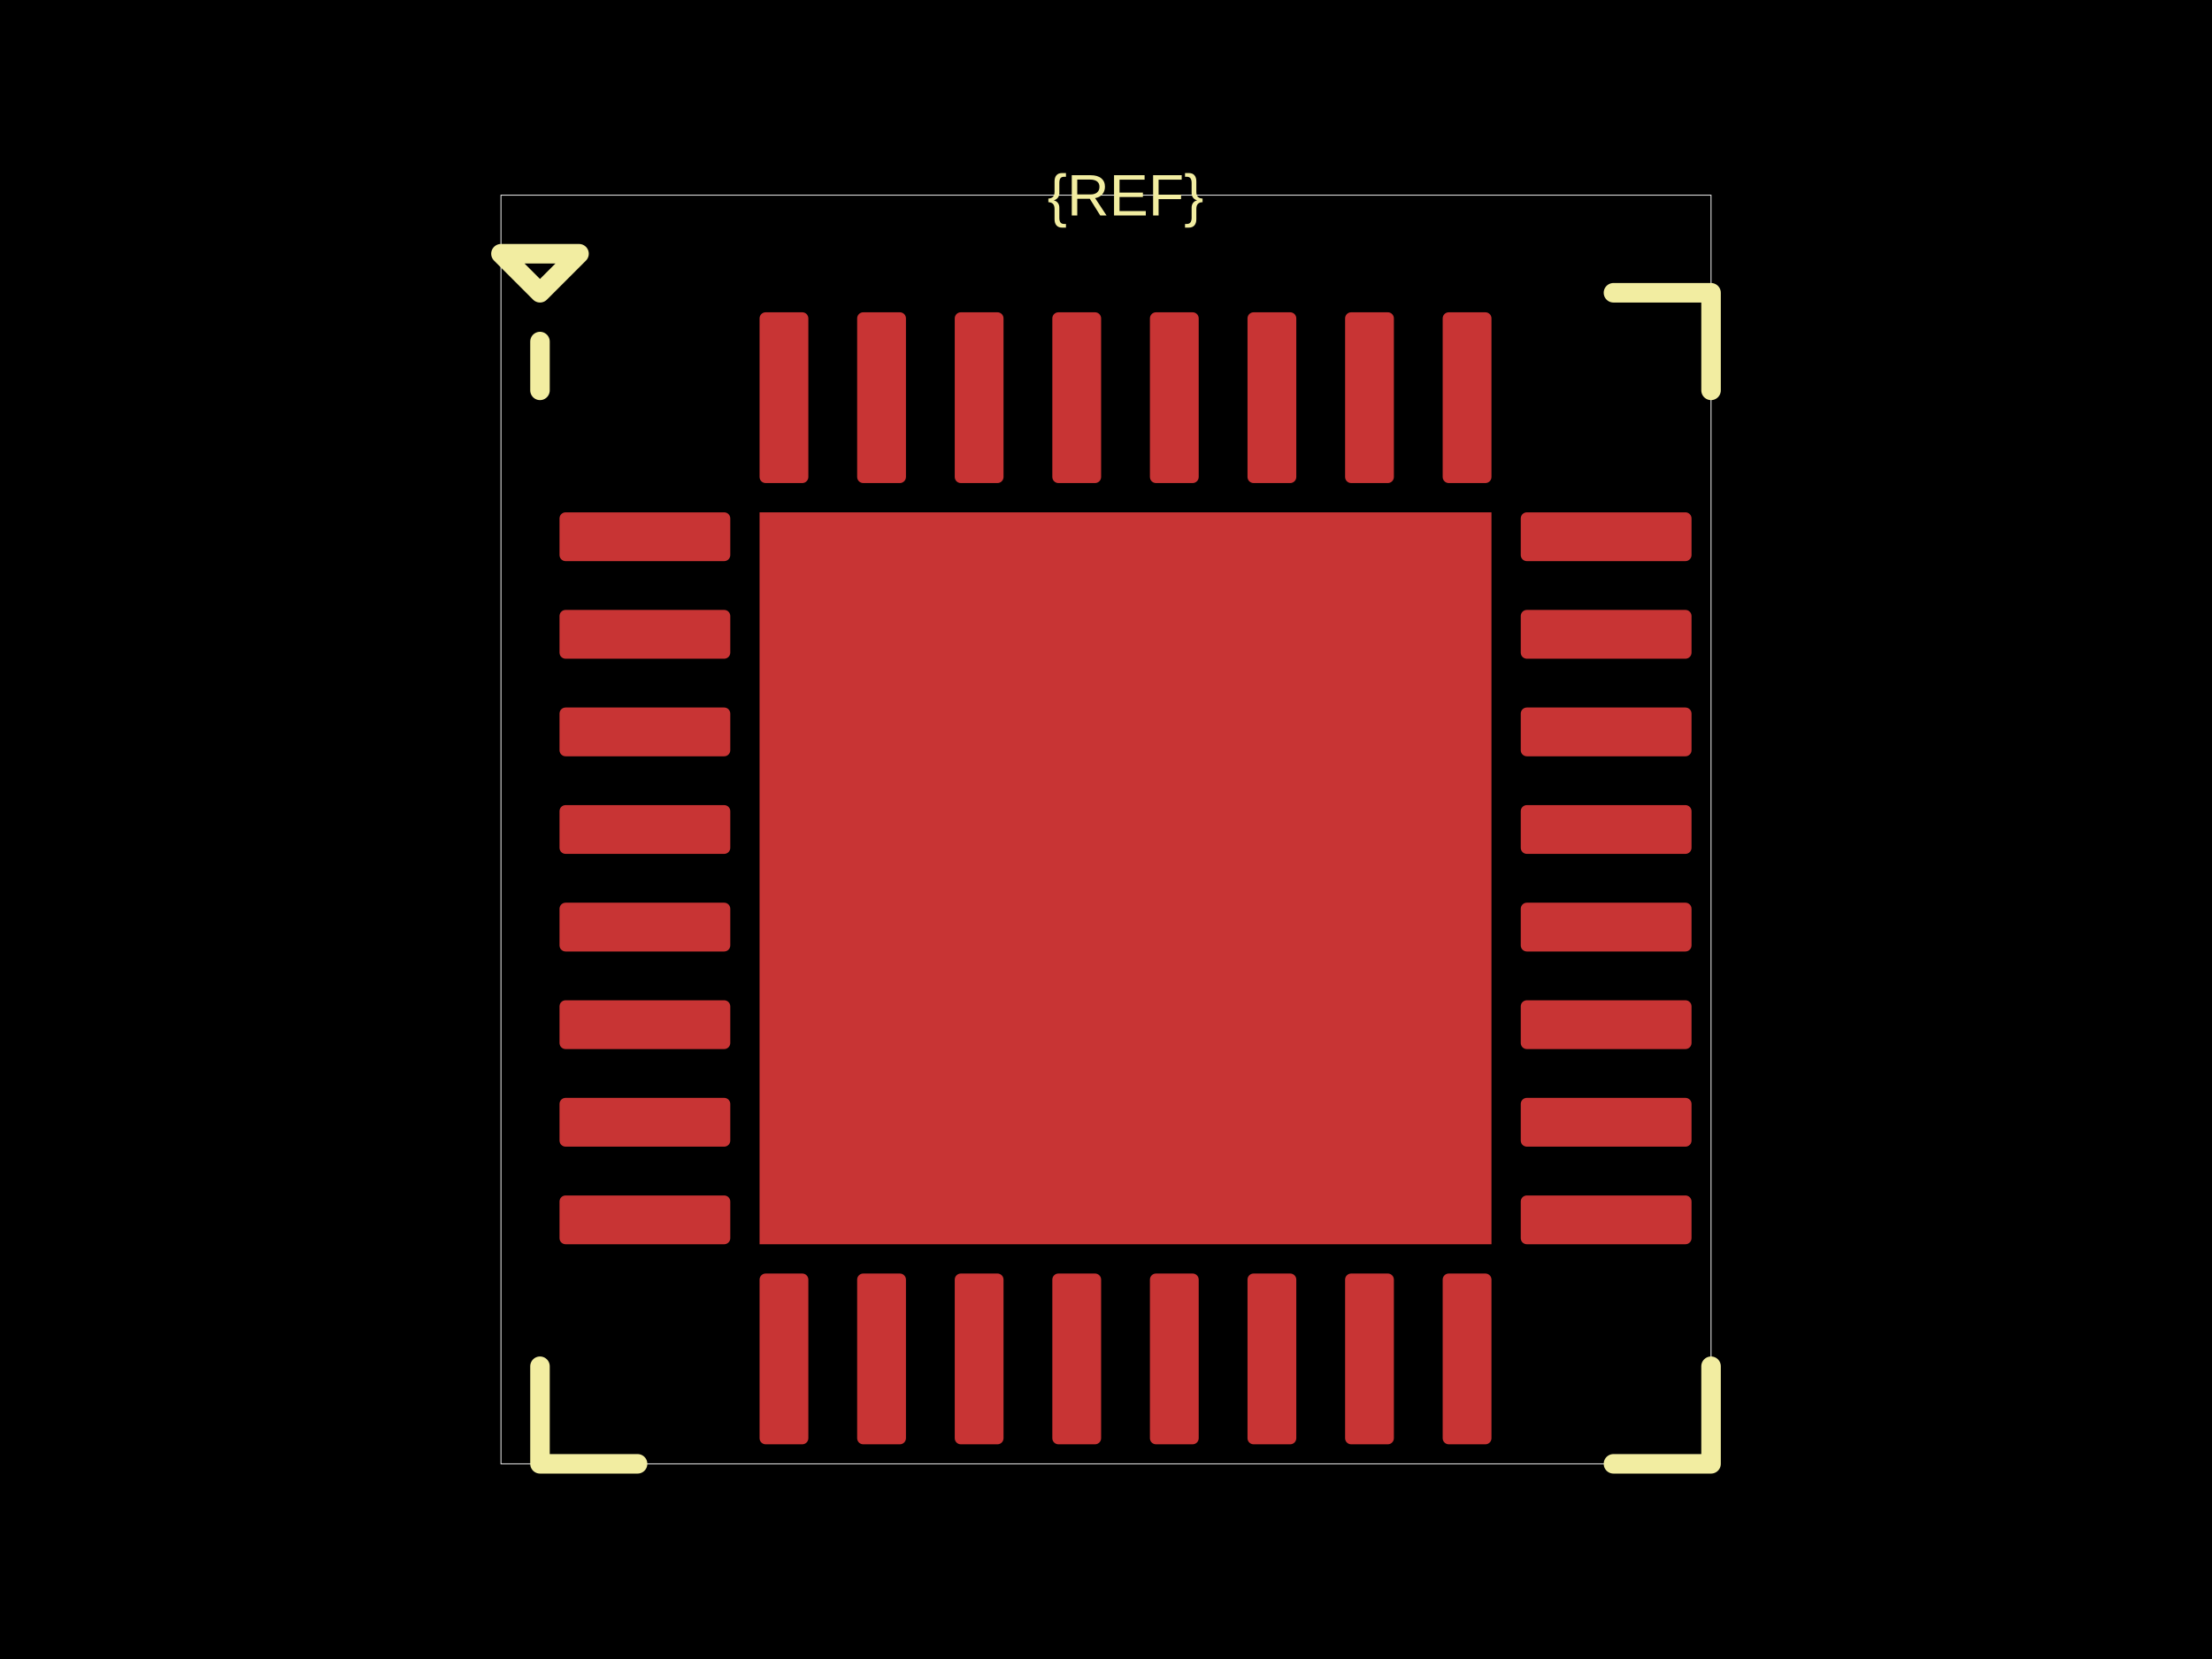
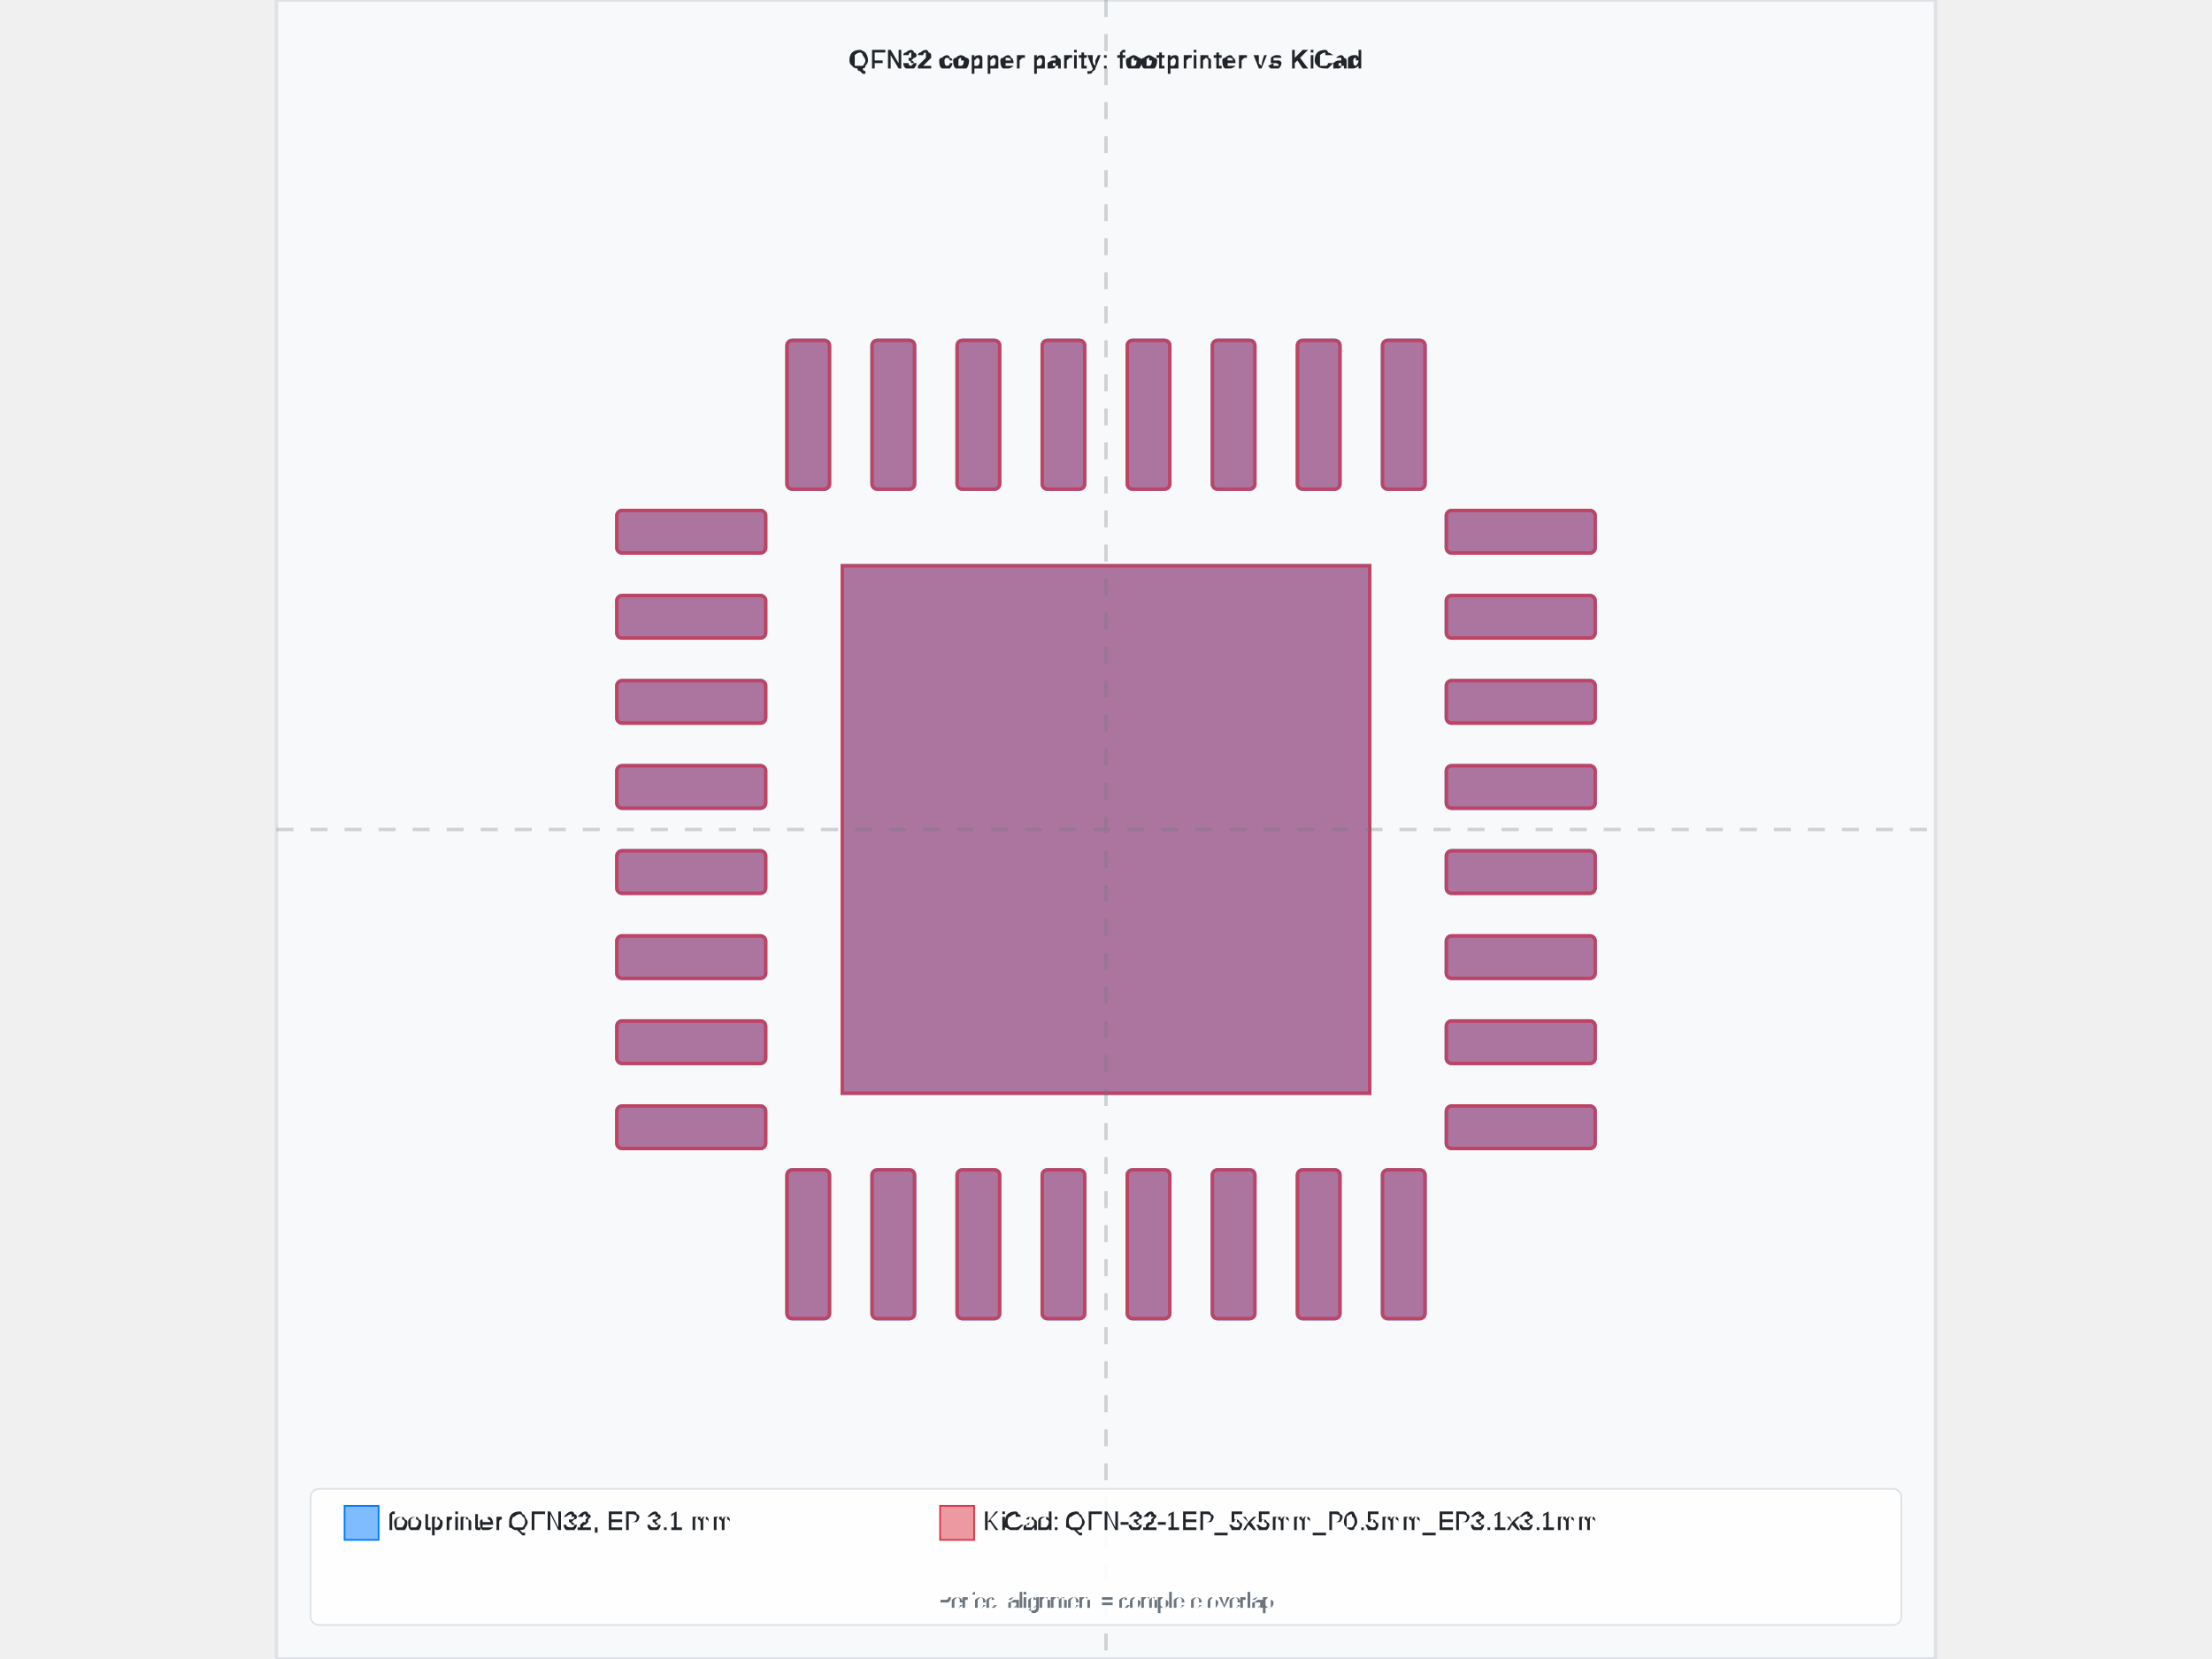
- <svg xmlns="http://www.w3.org/2000/svg" width="800" height="600">
-   <style />
-   <rect class="boundary" x="0" y="0" fill="#000" width="800" height="600" data-type="pcb_background" data-pcb-layer="global" />
-   <rect class="pcb-boundary" fill="none" stroke="#fff" stroke-width="0.3" x="181.176" y="70.588" width="437.647" height="458.824" data-type="pcb_boundary" data-pcb-layer="global" />
-   <rect class="pcb-pad" fill="rgb(200, 52, 52)" x="202.353" y="185.294" width="61.765" height="17.647" data-type="pcb_smtpad" data-pcb-layer="top" rx="2.206" ry="2.206" />
-   <rect class="pcb-pad" fill="rgb(200, 52, 52)" x="202.353" y="220.588" width="61.765" height="17.647" data-type="pcb_smtpad" data-pcb-layer="top" rx="2.206" ry="2.206" />
-   <rect class="pcb-pad" fill="rgb(200, 52, 52)" x="202.353" y="255.882" width="61.765" height="17.647" data-type="pcb_smtpad" data-pcb-layer="top" rx="2.206" ry="2.206" />
-   <rect class="pcb-pad" fill="rgb(200, 52, 52)" x="202.353" y="291.176" width="61.765" height="17.647" data-type="pcb_smtpad" data-pcb-layer="top" rx="2.206" ry="2.206" />
-   <rect class="pcb-pad" fill="rgb(200, 52, 52)" x="202.353" y="326.471" width="61.765" height="17.647" data-type="pcb_smtpad" data-pcb-layer="top" rx="2.206" ry="2.206" />
-   <rect class="pcb-pad" fill="rgb(200, 52, 52)" x="202.353" y="361.765" width="61.765" height="17.647" data-type="pcb_smtpad" data-pcb-layer="top" rx="2.206" ry="2.206" />
-   <rect class="pcb-pad" fill="rgb(200, 52, 52)" x="202.353" y="397.059" width="61.765" height="17.647" data-type="pcb_smtpad" data-pcb-layer="top" rx="2.206" ry="2.206" />
-   <rect class="pcb-pad" fill="rgb(200, 52, 52)" x="202.353" y="432.353" width="61.765" height="17.647" data-type="pcb_smtpad" data-pcb-layer="top" rx="2.206" ry="2.206" />
-   <rect class="pcb-pad" fill="rgb(200, 52, 52)" x="274.706" y="460.588" width="17.647" height="61.765" data-type="pcb_smtpad" data-pcb-layer="top" rx="2.206" ry="2.206" />
-   <rect class="pcb-pad" fill="rgb(200, 52, 52)" x="310" y="460.588" width="17.647" height="61.765" data-type="pcb_smtpad" data-pcb-layer="top" rx="2.206" ry="2.206" />
-   <rect class="pcb-pad" fill="rgb(200, 52, 52)" x="345.294" y="460.588" width="17.647" height="61.765" data-type="pcb_smtpad" data-pcb-layer="top" rx="2.206" ry="2.206" />
-   <rect class="pcb-pad" fill="rgb(200, 52, 52)" x="380.588" y="460.588" width="17.647" height="61.765" data-type="pcb_smtpad" data-pcb-layer="top" rx="2.206" ry="2.206" />
-   <rect class="pcb-pad" fill="rgb(200, 52, 52)" x="415.882" y="460.588" width="17.647" height="61.765" data-type="pcb_smtpad" data-pcb-layer="top" rx="2.206" ry="2.206" />
-   <rect class="pcb-pad" fill="rgb(200, 52, 52)" x="451.176" y="460.588" width="17.647" height="61.765" data-type="pcb_smtpad" data-pcb-layer="top" rx="2.206" ry="2.206" />
-   <rect class="pcb-pad" fill="rgb(200, 52, 52)" x="486.471" y="460.588" width="17.647" height="61.765" data-type="pcb_smtpad" data-pcb-layer="top" rx="2.206" ry="2.206" />
-   <rect class="pcb-pad" fill="rgb(200, 52, 52)" x="521.765" y="460.588" width="17.647" height="61.765" data-type="pcb_smtpad" data-pcb-layer="top" rx="2.206" ry="2.206" />
-   <rect class="pcb-pad" fill="rgb(200, 52, 52)" x="550" y="432.353" width="61.765" height="17.647" data-type="pcb_smtpad" data-pcb-layer="top" rx="2.206" ry="2.206" />
-   <rect class="pcb-pad" fill="rgb(200, 52, 52)" x="550" y="397.059" width="61.765" height="17.647" data-type="pcb_smtpad" data-pcb-layer="top" rx="2.206" ry="2.206" />
-   <rect class="pcb-pad" fill="rgb(200, 52, 52)" x="550" y="361.765" width="61.765" height="17.647" data-type="pcb_smtpad" data-pcb-layer="top" rx="2.206" ry="2.206" />
-   <rect class="pcb-pad" fill="rgb(200, 52, 52)" x="550" y="326.471" width="61.765" height="17.647" data-type="pcb_smtpad" data-pcb-layer="top" rx="2.206" ry="2.206" />
-   <rect class="pcb-pad" fill="rgb(200, 52, 52)" x="550" y="291.176" width="61.765" height="17.647" data-type="pcb_smtpad" data-pcb-layer="top" rx="2.206" ry="2.206" />
-   <rect class="pcb-pad" fill="rgb(200, 52, 52)" x="550" y="255.882" width="61.765" height="17.647" data-type="pcb_smtpad" data-pcb-layer="top" rx="2.206" ry="2.206" />
-   <rect class="pcb-pad" fill="rgb(200, 52, 52)" x="550" y="220.588" width="61.765" height="17.647" data-type="pcb_smtpad" data-pcb-layer="top" rx="2.206" ry="2.206" />
-   <rect class="pcb-pad" fill="rgb(200, 52, 52)" x="550" y="185.294" width="61.765" height="17.647" data-type="pcb_smtpad" data-pcb-layer="top" rx="2.206" ry="2.206" />
-   <rect class="pcb-pad" fill="rgb(200, 52, 52)" x="521.765" y="112.941" width="17.647" height="61.765" data-type="pcb_smtpad" data-pcb-layer="top" rx="2.206" ry="2.206" />
-   <rect class="pcb-pad" fill="rgb(200, 52, 52)" x="486.471" y="112.941" width="17.647" height="61.765" data-type="pcb_smtpad" data-pcb-layer="top" rx="2.206" ry="2.206" />
-   <rect class="pcb-pad" fill="rgb(200, 52, 52)" x="451.176" y="112.941" width="17.647" height="61.765" data-type="pcb_smtpad" data-pcb-layer="top" rx="2.206" ry="2.206" />
-   <rect class="pcb-pad" fill="rgb(200, 52, 52)" x="415.882" y="112.941" width="17.647" height="61.765" data-type="pcb_smtpad" data-pcb-layer="top" rx="2.206" ry="2.206" />
-   <rect class="pcb-pad" fill="rgb(200, 52, 52)" x="380.588" y="112.941" width="17.647" height="61.765" data-type="pcb_smtpad" data-pcb-layer="top" rx="2.206" ry="2.206" />
-   <rect class="pcb-pad" fill="rgb(200, 52, 52)" x="345.294" y="112.941" width="17.647" height="61.765" data-type="pcb_smtpad" data-pcb-layer="top" rx="2.206" ry="2.206" />
-   <rect class="pcb-pad" fill="rgb(200, 52, 52)" x="310" y="112.941" width="17.647" height="61.765" data-type="pcb_smtpad" data-pcb-layer="top" rx="2.206" ry="2.206" />
-   <rect class="pcb-pad" fill="rgb(200, 52, 52)" x="274.706" y="112.941" width="17.647" height="61.765" data-type="pcb_smtpad" data-pcb-layer="top" rx="2.206" ry="2.206" />
-   <rect class="pcb-pad" fill="rgb(200, 52, 52)" x="274.706" y="185.294" width="264.706" height="264.706" data-type="pcb_smtpad" data-pcb-layer="top" />
-   <path class="pcb-silkscreen pcb-silkscreen-top" d="M 230.588 105.882 L 212.941 105.882" fill="none" stroke="#f2eda1" stroke-width="0" stroke-linecap="round" stroke-linejoin="round" data-pcb-component-id="" data-pcb-silkscreen-path-id="pcb_silkscreen_path_top-left_1" data-type="pcb_silkscreen_path" data-pcb-layer="top" />
-   <path class="pcb-silkscreen pcb-silkscreen-top" d="M 195.294 123.529 L 195.294 141.176" fill="none" stroke="#f2eda1" stroke-width="7.059" stroke-linecap="round" stroke-linejoin="round" data-pcb-component-id="" data-pcb-silkscreen-path-id="pcb_silkscreen_path_top-left_2" data-type="pcb_silkscreen_path" data-pcb-layer="top" />
-   <path class="pcb-silkscreen pcb-silkscreen-top" d="M 181.176 91.765 L 195.294 105.882 L 209.412 91.765 L 181.176 91.765 Z" fill="none" stroke="#f2eda1" stroke-width="7.059" stroke-linecap="round" stroke-linejoin="round" data-pcb-component-id="" data-pcb-silkscreen-path-id="pcb_silkscreen_path_top-left_3" data-type="pcb_silkscreen_path" data-pcb-layer="top" />
-   <path class="pcb-silkscreen pcb-silkscreen-top" d="M 230.588 529.412 L 195.294 529.412 L 195.294 494.118" fill="none" stroke="#f2eda1" stroke-width="7.059" stroke-linecap="round" stroke-linejoin="round" data-pcb-component-id="" data-pcb-silkscreen-path-id="pcb_silkscreen_path_bottom-left" data-type="pcb_silkscreen_path" data-pcb-layer="top" />
-   <path class="pcb-silkscreen pcb-silkscreen-top" d="M 583.529 529.412 L 618.824 529.412 L 618.824 494.118" fill="none" stroke="#f2eda1" stroke-width="7.059" stroke-linecap="round" stroke-linejoin="round" data-pcb-component-id="" data-pcb-silkscreen-path-id="pcb_silkscreen_path_bottom-right" data-type="pcb_silkscreen_path" data-pcb-layer="top" />
-   <path class="pcb-silkscreen pcb-silkscreen-top" d="M 583.529 105.882 L 618.824 105.882 L 618.824 141.176" fill="none" stroke="#f2eda1" stroke-width="7.059" stroke-linecap="round" stroke-linejoin="round" data-pcb-component-id="" data-pcb-silkscreen-path-id="pcb_silkscreen_path_top-right" data-type="pcb_silkscreen_path" data-pcb-layer="top" />
-   <text x="0" y="0" dx="0" dy="0" fill="#f2eda1" font-family="Arial, sans-serif" font-size="21.176" text-anchor="middle" dominant-baseline="central" transform="matrix(1,0,0,1,407.0588,70.58824)" class="pcb-silkscreen-text pcb-silkscreen-top" data-pcb-silkscreen-text-id="silkscreen_text_1" stroke="none" data-type="pcb_silkscreen_text" data-pcb-layer="top">{REF}</text>
+ <svg xmlns="http://www.w3.org/2000/svg" width="800" height="600" viewBox="-4.875 -4.875 9.75 9.75">
+   <rect x="-4.875" y="-4.875" width="9.75" height="9.75" fill="#f8f9fa" stroke="#dee2e6" stroke-width="0.02" />
+   <text x="0" y="-4.475" text-anchor="middle" font-family="Arial, sans-serif" font-size="0.15" font-weight="bold" fill="#212529">QFN32 copper parity: footprinter vs KiCad</text>
+   <g id="footprint-a" opacity="0.85">
+     <path d="M-2.844,1.625 L-2.031,1.625 A0.031,0.031 0 0,1 -2,1.656 L-2,1.844 A0.031,0.031 0 0,1 -2.031,1.875 L-2.844,1.875 A0.031,0.031 0 0,1 -2.875,1.844 L-2.875,1.656 A0.031,0.031 0 0,1 -2.844,1.625 z" fill="#007bff" stroke="#007bff" stroke-width="0.02" fill-opacity="0.6" fill-rule="evenodd" />
+     <path d="M-2.844,1.125 L-2.031,1.125 A0.031,0.031 0 0,1 -2,1.156 L-2,1.344 A0.031,0.031 0 0,1 -2.031,1.375 L-2.844,1.375 A0.031,0.031 0 0,1 -2.875,1.344 L-2.875,1.156 A0.031,0.031 0 0,1 -2.844,1.125 z" fill="#007bff" stroke="#007bff" stroke-width="0.02" fill-opacity="0.6" fill-rule="evenodd" />
+     <path d="M-2.844,0.625 L-2.031,0.625 A0.031,0.031 0 0,1 -2,0.656 L-2,0.844 A0.031,0.031 0 0,1 -2.031,0.875 L-2.844,0.875 A0.031,0.031 0 0,1 -2.875,0.844 L-2.875,0.656 A0.031,0.031 0 0,1 -2.844,0.625 z" fill="#007bff" stroke="#007bff" stroke-width="0.02" fill-opacity="0.6" fill-rule="evenodd" />
+     <path d="M-2.844,0.125 L-2.031,0.125 A0.031,0.031 0 0,1 -2,0.156 L-2,0.344 A0.031,0.031 0 0,1 -2.031,0.375 L-2.844,0.375 A0.031,0.031 0 0,1 -2.875,0.344 L-2.875,0.156 A0.031,0.031 0 0,1 -2.844,0.125 z" fill="#007bff" stroke="#007bff" stroke-width="0.02" fill-opacity="0.6" fill-rule="evenodd" />
+     <path d="M-2.844,-0.375 L-2.031,-0.375 A0.031,0.031 0 0,1 -2,-0.344 L-2,-0.156 A0.031,0.031 0 0,1 -2.031,-0.125 L-2.844,-0.125 A0.031,0.031 0 0,1 -2.875,-0.156 L-2.875,-0.344 A0.031,0.031 0 0,1 -2.844,-0.375 z" fill="#007bff" stroke="#007bff" stroke-width="0.02" fill-opacity="0.6" fill-rule="evenodd" />
+     <path d="M-2.844,-0.875 L-2.031,-0.875 A0.031,0.031 0 0,1 -2,-0.844 L-2,-0.656 A0.031,0.031 0 0,1 -2.031,-0.625 L-2.844,-0.625 A0.031,0.031 0 0,1 -2.875,-0.656 L-2.875,-0.844 A0.031,0.031 0 0,1 -2.844,-0.875 z" fill="#007bff" stroke="#007bff" stroke-width="0.02" fill-opacity="0.6" fill-rule="evenodd" />
+     <path d="M-2.844,-1.375 L-2.031,-1.375 A0.031,0.031 0 0,1 -2,-1.344 L-2,-1.156 A0.031,0.031 0 0,1 -2.031,-1.125 L-2.844,-1.125 A0.031,0.031 0 0,1 -2.875,-1.156 L-2.875,-1.344 A0.031,0.031 0 0,1 -2.844,-1.375 z" fill="#007bff" stroke="#007bff" stroke-width="0.02" fill-opacity="0.6" fill-rule="evenodd" />
+     <path d="M-2.844,-1.875 L-2.031,-1.875 A0.031,0.031 0 0,1 -2,-1.844 L-2,-1.656 A0.031,0.031 0 0,1 -2.031,-1.625 L-2.844,-1.625 A0.031,0.031 0 0,1 -2.875,-1.656 L-2.875,-1.844 A0.031,0.031 0 0,1 -2.844,-1.875 z" fill="#007bff" stroke="#007bff" stroke-width="0.02" fill-opacity="0.6" fill-rule="evenodd" />
+     <path d="M-1.844,-2.875 L-1.656,-2.875 A0.031,0.031 0 0,1 -1.625,-2.844 L-1.625,-2.031 A0.031,0.031 0 0,1 -1.656,-2 L-1.844,-2 A0.031,0.031 0 0,1 -1.875,-2.031 L-1.875,-2.844 A0.031,0.031 0 0,1 -1.844,-2.875 z" fill="#007bff" stroke="#007bff" stroke-width="0.02" fill-opacity="0.6" fill-rule="evenodd" />
+     <path d="M-1.344,-2.875 L-1.156,-2.875 A0.031,0.031 0 0,1 -1.125,-2.844 L-1.125,-2.031 A0.031,0.031 0 0,1 -1.156,-2 L-1.344,-2 A0.031,0.031 0 0,1 -1.375,-2.031 L-1.375,-2.844 A0.031,0.031 0 0,1 -1.344,-2.875 z" fill="#007bff" stroke="#007bff" stroke-width="0.02" fill-opacity="0.6" fill-rule="evenodd" />
+     <path d="M-0.844,-2.875 L-0.656,-2.875 A0.031,0.031 0 0,1 -0.625,-2.844 L-0.625,-2.031 A0.031,0.031 0 0,1 -0.656,-2 L-0.844,-2 A0.031,0.031 0 0,1 -0.875,-2.031 L-0.875,-2.844 A0.031,0.031 0 0,1 -0.844,-2.875 z" fill="#007bff" stroke="#007bff" stroke-width="0.02" fill-opacity="0.6" fill-rule="evenodd" />
+     <path d="M-0.344,-2.875 L-0.156,-2.875 A0.031,0.031 0 0,1 -0.125,-2.844 L-0.125,-2.031 A0.031,0.031 0 0,1 -0.156,-2 L-0.344,-2 A0.031,0.031 0 0,1 -0.375,-2.031 L-0.375,-2.844 A0.031,0.031 0 0,1 -0.344,-2.875 z" fill="#007bff" stroke="#007bff" stroke-width="0.02" fill-opacity="0.6" fill-rule="evenodd" />
+     <path d="M0.156,-2.875 L0.344,-2.875 A0.031,0.031 0 0,1 0.375,-2.844 L0.375,-2.031 A0.031,0.031 0 0,1 0.344,-2 L0.156,-2 A0.031,0.031 0 0,1 0.125,-2.031 L0.125,-2.844 A0.031,0.031 0 0,1 0.156,-2.875 z" fill="#007bff" stroke="#007bff" stroke-width="0.02" fill-opacity="0.6" fill-rule="evenodd" />
+     <path d="M0.656,-2.875 L0.844,-2.875 A0.031,0.031 0 0,1 0.875,-2.844 L0.875,-2.031 A0.031,0.031 0 0,1 0.844,-2 L0.656,-2 A0.031,0.031 0 0,1 0.625,-2.031 L0.625,-2.844 A0.031,0.031 0 0,1 0.656,-2.875 z" fill="#007bff" stroke="#007bff" stroke-width="0.02" fill-opacity="0.6" fill-rule="evenodd" />
+     <path d="M1.156,-2.875 L1.344,-2.875 A0.031,0.031 0 0,1 1.375,-2.844 L1.375,-2.031 A0.031,0.031 0 0,1 1.344,-2 L1.156,-2 A0.031,0.031 0 0,1 1.125,-2.031 L1.125,-2.844 A0.031,0.031 0 0,1 1.156,-2.875 z" fill="#007bff" stroke="#007bff" stroke-width="0.02" fill-opacity="0.6" fill-rule="evenodd" />
+     <path d="M1.656,-2.875 L1.844,-2.875 A0.031,0.031 0 0,1 1.875,-2.844 L1.875,-2.031 A0.031,0.031 0 0,1 1.844,-2 L1.656,-2 A0.031,0.031 0 0,1 1.625,-2.031 L1.625,-2.844 A0.031,0.031 0 0,1 1.656,-2.875 z" fill="#007bff" stroke="#007bff" stroke-width="0.02" fill-opacity="0.6" fill-rule="evenodd" />
+     <path d="M2.031,-1.875 L2.844,-1.875 A0.031,0.031 0 0,1 2.875,-1.844 L2.875,-1.656 A0.031,0.031 0 0,1 2.844,-1.625 L2.031,-1.625 A0.031,0.031 0 0,1 2,-1.656 L2,-1.844 A0.031,0.031 0 0,1 2.031,-1.875 z" fill="#007bff" stroke="#007bff" stroke-width="0.02" fill-opacity="0.6" fill-rule="evenodd" />
+     <path d="M2.031,-1.375 L2.844,-1.375 A0.031,0.031 0 0,1 2.875,-1.344 L2.875,-1.156 A0.031,0.031 0 0,1 2.844,-1.125 L2.031,-1.125 A0.031,0.031 0 0,1 2,-1.156 L2,-1.344 A0.031,0.031 0 0,1 2.031,-1.375 z" fill="#007bff" stroke="#007bff" stroke-width="0.02" fill-opacity="0.6" fill-rule="evenodd" />
+     <path d="M2.031,-0.875 L2.844,-0.875 A0.031,0.031 0 0,1 2.875,-0.844 L2.875,-0.656 A0.031,0.031 0 0,1 2.844,-0.625 L2.031,-0.625 A0.031,0.031 0 0,1 2,-0.656 L2,-0.844 A0.031,0.031 0 0,1 2.031,-0.875 z" fill="#007bff" stroke="#007bff" stroke-width="0.02" fill-opacity="0.6" fill-rule="evenodd" />
+     <path d="M2.031,-0.375 L2.844,-0.375 A0.031,0.031 0 0,1 2.875,-0.344 L2.875,-0.156 A0.031,0.031 0 0,1 2.844,-0.125 L2.031,-0.125 A0.031,0.031 0 0,1 2,-0.156 L2,-0.344 A0.031,0.031 0 0,1 2.031,-0.375 z" fill="#007bff" stroke="#007bff" stroke-width="0.02" fill-opacity="0.6" fill-rule="evenodd" />
+     <path d="M2.031,0.125 L2.844,0.125 A0.031,0.031 0 0,1 2.875,0.156 L2.875,0.344 A0.031,0.031 0 0,1 2.844,0.375 L2.031,0.375 A0.031,0.031 0 0,1 2,0.344 L2,0.156 A0.031,0.031 0 0,1 2.031,0.125 z" fill="#007bff" stroke="#007bff" stroke-width="0.02" fill-opacity="0.6" fill-rule="evenodd" />
+     <path d="M2.031,0.625 L2.844,0.625 A0.031,0.031 0 0,1 2.875,0.656 L2.875,0.844 A0.031,0.031 0 0,1 2.844,0.875 L2.031,0.875 A0.031,0.031 0 0,1 2,0.844 L2,0.656 A0.031,0.031 0 0,1 2.031,0.625 z" fill="#007bff" stroke="#007bff" stroke-width="0.02" fill-opacity="0.6" fill-rule="evenodd" />
+     <path d="M2.031,1.125 L2.844,1.125 A0.031,0.031 0 0,1 2.875,1.156 L2.875,1.344 A0.031,0.031 0 0,1 2.844,1.375 L2.031,1.375 A0.031,0.031 0 0,1 2,1.344 L2,1.156 A0.031,0.031 0 0,1 2.031,1.125 z" fill="#007bff" stroke="#007bff" stroke-width="0.02" fill-opacity="0.6" fill-rule="evenodd" />
+     <path d="M2.031,1.625 L2.844,1.625 A0.031,0.031 0 0,1 2.875,1.656 L2.875,1.844 A0.031,0.031 0 0,1 2.844,1.875 L2.031,1.875 A0.031,0.031 0 0,1 2,1.844 L2,1.656 A0.031,0.031 0 0,1 2.031,1.625 z" fill="#007bff" stroke="#007bff" stroke-width="0.02" fill-opacity="0.6" fill-rule="evenodd" />
+     <path d="M1.656,2 L1.844,2 A0.031,0.031 0 0,1 1.875,2.031 L1.875,2.844 A0.031,0.031 0 0,1 1.844,2.875 L1.656,2.875 A0.031,0.031 0 0,1 1.625,2.844 L1.625,2.031 A0.031,0.031 0 0,1 1.656,2 z" fill="#007bff" stroke="#007bff" stroke-width="0.02" fill-opacity="0.6" fill-rule="evenodd" />
+     <path d="M1.156,2 L1.344,2 A0.031,0.031 0 0,1 1.375,2.031 L1.375,2.844 A0.031,0.031 0 0,1 1.344,2.875 L1.156,2.875 A0.031,0.031 0 0,1 1.125,2.844 L1.125,2.031 A0.031,0.031 0 0,1 1.156,2 z" fill="#007bff" stroke="#007bff" stroke-width="0.02" fill-opacity="0.6" fill-rule="evenodd" />
+     <path d="M0.656,2 L0.844,2 A0.031,0.031 0 0,1 0.875,2.031 L0.875,2.844 A0.031,0.031 0 0,1 0.844,2.875 L0.656,2.875 A0.031,0.031 0 0,1 0.625,2.844 L0.625,2.031 A0.031,0.031 0 0,1 0.656,2 z" fill="#007bff" stroke="#007bff" stroke-width="0.02" fill-opacity="0.6" fill-rule="evenodd" />
+     <path d="M0.156,2 L0.344,2 A0.031,0.031 0 0,1 0.375,2.031 L0.375,2.844 A0.031,0.031 0 0,1 0.344,2.875 L0.156,2.875 A0.031,0.031 0 0,1 0.125,2.844 L0.125,2.031 A0.031,0.031 0 0,1 0.156,2 z" fill="#007bff" stroke="#007bff" stroke-width="0.02" fill-opacity="0.6" fill-rule="evenodd" />
+     <path d="M-0.344,2 L-0.156,2 A0.031,0.031 0 0,1 -0.125,2.031 L-0.125,2.844 A0.031,0.031 0 0,1 -0.156,2.875 L-0.344,2.875 A0.031,0.031 0 0,1 -0.375,2.844 L-0.375,2.031 A0.031,0.031 0 0,1 -0.344,2 z" fill="#007bff" stroke="#007bff" stroke-width="0.02" fill-opacity="0.6" fill-rule="evenodd" />
+     <path d="M-0.844,2 L-0.656,2 A0.031,0.031 0 0,1 -0.625,2.031 L-0.625,2.844 A0.031,0.031 0 0,1 -0.656,2.875 L-0.844,2.875 A0.031,0.031 0 0,1 -0.875,2.844 L-0.875,2.031 A0.031,0.031 0 0,1 -0.844,2 z" fill="#007bff" stroke="#007bff" stroke-width="0.02" fill-opacity="0.6" fill-rule="evenodd" />
+     <path d="M-1.344,2 L-1.156,2 A0.031,0.031 0 0,1 -1.125,2.031 L-1.125,2.844 A0.031,0.031 0 0,1 -1.156,2.875 L-1.344,2.875 A0.031,0.031 0 0,1 -1.375,2.844 L-1.375,2.031 A0.031,0.031 0 0,1 -1.344,2 z" fill="#007bff" stroke="#007bff" stroke-width="0.02" fill-opacity="0.6" fill-rule="evenodd" />
+     <path d="M-1.844,2 L-1.656,2 A0.031,0.031 0 0,1 -1.625,2.031 L-1.625,2.844 A0.031,0.031 0 0,1 -1.656,2.875 L-1.844,2.875 A0.031,0.031 0 0,1 -1.875,2.844 L-1.875,2.031 A0.031,0.031 0 0,1 -1.844,2 z" fill="#007bff" stroke="#007bff" stroke-width="0.02" fill-opacity="0.6" fill-rule="evenodd" />
+     <path d="M-1.55,-1.55 L1.55,-1.55 L1.55,1.55 L-1.55,1.55 L-1.55,-1.55 z" fill="#007bff" stroke="#007bff" stroke-width="0.02" fill-opacity="0.6" fill-rule="evenodd" />
+   </g>
+   <g id="footprint-b" opacity="0.85">
+     <path d="M-2.844,1.625 L-2.031,1.625 A0.031,0.031 0 0,1 -2,1.656 L-2,1.844 A0.031,0.031 0 0,1 -2.031,1.875 L-2.844,1.875 A0.031,0.031 0 0,1 -2.875,1.844 L-2.875,1.656 A0.031,0.031 0 0,1 -2.844,1.625 z" fill="#dc3545" stroke="#dc3545" stroke-width="0.02" fill-opacity="0.6" fill-rule="evenodd" />
+     <path d="M-2.844,1.125 L-2.031,1.125 A0.031,0.031 0 0,1 -2,1.156 L-2,1.344 A0.031,0.031 0 0,1 -2.031,1.375 L-2.844,1.375 A0.031,0.031 0 0,1 -2.875,1.344 L-2.875,1.156 A0.031,0.031 0 0,1 -2.844,1.125 z" fill="#dc3545" stroke="#dc3545" stroke-width="0.02" fill-opacity="0.6" fill-rule="evenodd" />
+     <path d="M-2.844,0.625 L-2.031,0.625 A0.031,0.031 0 0,1 -2,0.656 L-2,0.844 A0.031,0.031 0 0,1 -2.031,0.875 L-2.844,0.875 A0.031,0.031 0 0,1 -2.875,0.844 L-2.875,0.656 A0.031,0.031 0 0,1 -2.844,0.625 z" fill="#dc3545" stroke="#dc3545" stroke-width="0.02" fill-opacity="0.6" fill-rule="evenodd" />
+     <path d="M-2.844,0.125 L-2.031,0.125 A0.031,0.031 0 0,1 -2,0.156 L-2,0.344 A0.031,0.031 0 0,1 -2.031,0.375 L-2.844,0.375 A0.031,0.031 0 0,1 -2.875,0.344 L-2.875,0.156 A0.031,0.031 0 0,1 -2.844,0.125 z" fill="#dc3545" stroke="#dc3545" stroke-width="0.02" fill-opacity="0.6" fill-rule="evenodd" />
+     <path d="M-2.844,-0.375 L-2.031,-0.375 A0.031,0.031 0 0,1 -2,-0.344 L-2,-0.156 A0.031,0.031 0 0,1 -2.031,-0.125 L-2.844,-0.125 A0.031,0.031 0 0,1 -2.875,-0.156 L-2.875,-0.344 A0.031,0.031 0 0,1 -2.844,-0.375 z" fill="#dc3545" stroke="#dc3545" stroke-width="0.02" fill-opacity="0.6" fill-rule="evenodd" />
+     <path d="M-2.844,-0.875 L-2.031,-0.875 A0.031,0.031 0 0,1 -2,-0.844 L-2,-0.656 A0.031,0.031 0 0,1 -2.031,-0.625 L-2.844,-0.625 A0.031,0.031 0 0,1 -2.875,-0.656 L-2.875,-0.844 A0.031,0.031 0 0,1 -2.844,-0.875 z" fill="#dc3545" stroke="#dc3545" stroke-width="0.02" fill-opacity="0.6" fill-rule="evenodd" />
+     <path d="M-2.844,-1.375 L-2.031,-1.375 A0.031,0.031 0 0,1 -2,-1.344 L-2,-1.156 A0.031,0.031 0 0,1 -2.031,-1.125 L-2.844,-1.125 A0.031,0.031 0 0,1 -2.875,-1.156 L-2.875,-1.344 A0.031,0.031 0 0,1 -2.844,-1.375 z" fill="#dc3545" stroke="#dc3545" stroke-width="0.02" fill-opacity="0.6" fill-rule="evenodd" />
+     <path d="M-2.844,-1.875 L-2.031,-1.875 A0.031,0.031 0 0,1 -2,-1.844 L-2,-1.656 A0.031,0.031 0 0,1 -2.031,-1.625 L-2.844,-1.625 A0.031,0.031 0 0,1 -2.875,-1.656 L-2.875,-1.844 A0.031,0.031 0 0,1 -2.844,-1.875 z" fill="#dc3545" stroke="#dc3545" stroke-width="0.02" fill-opacity="0.6" fill-rule="evenodd" />
+     <path d="M-1.844,-2.875 L-1.656,-2.875 A0.031,0.031 0 0,1 -1.625,-2.844 L-1.625,-2.031 A0.031,0.031 0 0,1 -1.656,-2 L-1.844,-2 A0.031,0.031 0 0,1 -1.875,-2.031 L-1.875,-2.844 A0.031,0.031 0 0,1 -1.844,-2.875 z" fill="#dc3545" stroke="#dc3545" stroke-width="0.02" fill-opacity="0.6" fill-rule="evenodd" />
+     <path d="M-1.344,-2.875 L-1.156,-2.875 A0.031,0.031 0 0,1 -1.125,-2.844 L-1.125,-2.031 A0.031,0.031 0 0,1 -1.156,-2 L-1.344,-2 A0.031,0.031 0 0,1 -1.375,-2.031 L-1.375,-2.844 A0.031,0.031 0 0,1 -1.344,-2.875 z" fill="#dc3545" stroke="#dc3545" stroke-width="0.02" fill-opacity="0.6" fill-rule="evenodd" />
+     <path d="M-0.844,-2.875 L-0.656,-2.875 A0.031,0.031 0 0,1 -0.625,-2.844 L-0.625,-2.031 A0.031,0.031 0 0,1 -0.656,-2 L-0.844,-2 A0.031,0.031 0 0,1 -0.875,-2.031 L-0.875,-2.844 A0.031,0.031 0 0,1 -0.844,-2.875 z" fill="#dc3545" stroke="#dc3545" stroke-width="0.02" fill-opacity="0.6" fill-rule="evenodd" />
+     <path d="M-0.344,-2.875 L-0.156,-2.875 A0.031,0.031 0 0,1 -0.125,-2.844 L-0.125,-2.031 A0.031,0.031 0 0,1 -0.156,-2 L-0.344,-2 A0.031,0.031 0 0,1 -0.375,-2.031 L-0.375,-2.844 A0.031,0.031 0 0,1 -0.344,-2.875 z" fill="#dc3545" stroke="#dc3545" stroke-width="0.02" fill-opacity="0.6" fill-rule="evenodd" />
+     <path d="M0.156,-2.875 L0.344,-2.875 A0.031,0.031 0 0,1 0.375,-2.844 L0.375,-2.031 A0.031,0.031 0 0,1 0.344,-2 L0.156,-2 A0.031,0.031 0 0,1 0.125,-2.031 L0.125,-2.844 A0.031,0.031 0 0,1 0.156,-2.875 z" fill="#dc3545" stroke="#dc3545" stroke-width="0.02" fill-opacity="0.6" fill-rule="evenodd" />
+     <path d="M0.656,-2.875 L0.844,-2.875 A0.031,0.031 0 0,1 0.875,-2.844 L0.875,-2.031 A0.031,0.031 0 0,1 0.844,-2 L0.656,-2 A0.031,0.031 0 0,1 0.625,-2.031 L0.625,-2.844 A0.031,0.031 0 0,1 0.656,-2.875 z" fill="#dc3545" stroke="#dc3545" stroke-width="0.02" fill-opacity="0.6" fill-rule="evenodd" />
+     <path d="M1.156,-2.875 L1.344,-2.875 A0.031,0.031 0 0,1 1.375,-2.844 L1.375,-2.031 A0.031,0.031 0 0,1 1.344,-2 L1.156,-2 A0.031,0.031 0 0,1 1.125,-2.031 L1.125,-2.844 A0.031,0.031 0 0,1 1.156,-2.875 z" fill="#dc3545" stroke="#dc3545" stroke-width="0.02" fill-opacity="0.6" fill-rule="evenodd" />
+     <path d="M1.656,-2.875 L1.844,-2.875 A0.031,0.031 0 0,1 1.875,-2.844 L1.875,-2.031 A0.031,0.031 0 0,1 1.844,-2 L1.656,-2 A0.031,0.031 0 0,1 1.625,-2.031 L1.625,-2.844 A0.031,0.031 0 0,1 1.656,-2.875 z" fill="#dc3545" stroke="#dc3545" stroke-width="0.02" fill-opacity="0.6" fill-rule="evenodd" />
+     <path d="M2.031,-1.875 L2.844,-1.875 A0.031,0.031 0 0,1 2.875,-1.844 L2.875,-1.656 A0.031,0.031 0 0,1 2.844,-1.625 L2.031,-1.625 A0.031,0.031 0 0,1 2,-1.656 L2,-1.844 A0.031,0.031 0 0,1 2.031,-1.875 z" fill="#dc3545" stroke="#dc3545" stroke-width="0.02" fill-opacity="0.6" fill-rule="evenodd" />
+     <path d="M2.031,-1.375 L2.844,-1.375 A0.031,0.031 0 0,1 2.875,-1.344 L2.875,-1.156 A0.031,0.031 0 0,1 2.844,-1.125 L2.031,-1.125 A0.031,0.031 0 0,1 2,-1.156 L2,-1.344 A0.031,0.031 0 0,1 2.031,-1.375 z" fill="#dc3545" stroke="#dc3545" stroke-width="0.02" fill-opacity="0.6" fill-rule="evenodd" />
+     <path d="M2.031,-0.875 L2.844,-0.875 A0.031,0.031 0 0,1 2.875,-0.844 L2.875,-0.656 A0.031,0.031 0 0,1 2.844,-0.625 L2.031,-0.625 A0.031,0.031 0 0,1 2,-0.656 L2,-0.844 A0.031,0.031 0 0,1 2.031,-0.875 z" fill="#dc3545" stroke="#dc3545" stroke-width="0.02" fill-opacity="0.6" fill-rule="evenodd" />
+     <path d="M2.031,-0.375 L2.844,-0.375 A0.031,0.031 0 0,1 2.875,-0.344 L2.875,-0.156 A0.031,0.031 0 0,1 2.844,-0.125 L2.031,-0.125 A0.031,0.031 0 0,1 2,-0.156 L2,-0.344 A0.031,0.031 0 0,1 2.031,-0.375 z" fill="#dc3545" stroke="#dc3545" stroke-width="0.02" fill-opacity="0.6" fill-rule="evenodd" />
+     <path d="M2.031,0.125 L2.844,0.125 A0.031,0.031 0 0,1 2.875,0.156 L2.875,0.344 A0.031,0.031 0 0,1 2.844,0.375 L2.031,0.375 A0.031,0.031 0 0,1 2,0.344 L2,0.156 A0.031,0.031 0 0,1 2.031,0.125 z" fill="#dc3545" stroke="#dc3545" stroke-width="0.02" fill-opacity="0.6" fill-rule="evenodd" />
+     <path d="M2.031,0.625 L2.844,0.625 A0.031,0.031 0 0,1 2.875,0.656 L2.875,0.844 A0.031,0.031 0 0,1 2.844,0.875 L2.031,0.875 A0.031,0.031 0 0,1 2,0.844 L2,0.656 A0.031,0.031 0 0,1 2.031,0.625 z" fill="#dc3545" stroke="#dc3545" stroke-width="0.02" fill-opacity="0.6" fill-rule="evenodd" />
+     <path d="M2.031,1.125 L2.844,1.125 A0.031,0.031 0 0,1 2.875,1.156 L2.875,1.344 A0.031,0.031 0 0,1 2.844,1.375 L2.031,1.375 A0.031,0.031 0 0,1 2,1.344 L2,1.156 A0.031,0.031 0 0,1 2.031,1.125 z" fill="#dc3545" stroke="#dc3545" stroke-width="0.02" fill-opacity="0.6" fill-rule="evenodd" />
+     <path d="M2.031,1.625 L2.844,1.625 A0.031,0.031 0 0,1 2.875,1.656 L2.875,1.844 A0.031,0.031 0 0,1 2.844,1.875 L2.031,1.875 A0.031,0.031 0 0,1 2,1.844 L2,1.656 A0.031,0.031 0 0,1 2.031,1.625 z" fill="#dc3545" stroke="#dc3545" stroke-width="0.02" fill-opacity="0.6" fill-rule="evenodd" />
+     <path d="M1.656,2 L1.844,2 A0.031,0.031 0 0,1 1.875,2.031 L1.875,2.844 A0.031,0.031 0 0,1 1.844,2.875 L1.656,2.875 A0.031,0.031 0 0,1 1.625,2.844 L1.625,2.031 A0.031,0.031 0 0,1 1.656,2 z" fill="#dc3545" stroke="#dc3545" stroke-width="0.02" fill-opacity="0.6" fill-rule="evenodd" />
+     <path d="M1.156,2 L1.344,2 A0.031,0.031 0 0,1 1.375,2.031 L1.375,2.844 A0.031,0.031 0 0,1 1.344,2.875 L1.156,2.875 A0.031,0.031 0 0,1 1.125,2.844 L1.125,2.031 A0.031,0.031 0 0,1 1.156,2 z" fill="#dc3545" stroke="#dc3545" stroke-width="0.02" fill-opacity="0.6" fill-rule="evenodd" />
+     <path d="M0.656,2 L0.844,2 A0.031,0.031 0 0,1 0.875,2.031 L0.875,2.844 A0.031,0.031 0 0,1 0.844,2.875 L0.656,2.875 A0.031,0.031 0 0,1 0.625,2.844 L0.625,2.031 A0.031,0.031 0 0,1 0.656,2 z" fill="#dc3545" stroke="#dc3545" stroke-width="0.02" fill-opacity="0.6" fill-rule="evenodd" />
+     <path d="M0.156,2 L0.344,2 A0.031,0.031 0 0,1 0.375,2.031 L0.375,2.844 A0.031,0.031 0 0,1 0.344,2.875 L0.156,2.875 A0.031,0.031 0 0,1 0.125,2.844 L0.125,2.031 A0.031,0.031 0 0,1 0.156,2 z" fill="#dc3545" stroke="#dc3545" stroke-width="0.02" fill-opacity="0.6" fill-rule="evenodd" />
+     <path d="M-0.344,2 L-0.156,2 A0.031,0.031 0 0,1 -0.125,2.031 L-0.125,2.844 A0.031,0.031 0 0,1 -0.156,2.875 L-0.344,2.875 A0.031,0.031 0 0,1 -0.375,2.844 L-0.375,2.031 A0.031,0.031 0 0,1 -0.344,2 z" fill="#dc3545" stroke="#dc3545" stroke-width="0.02" fill-opacity="0.6" fill-rule="evenodd" />
+     <path d="M-0.844,2 L-0.656,2 A0.031,0.031 0 0,1 -0.625,2.031 L-0.625,2.844 A0.031,0.031 0 0,1 -0.656,2.875 L-0.844,2.875 A0.031,0.031 0 0,1 -0.875,2.844 L-0.875,2.031 A0.031,0.031 0 0,1 -0.844,2 z" fill="#dc3545" stroke="#dc3545" stroke-width="0.02" fill-opacity="0.6" fill-rule="evenodd" />
+     <path d="M-1.344,2 L-1.156,2 A0.031,0.031 0 0,1 -1.125,2.031 L-1.125,2.844 A0.031,0.031 0 0,1 -1.156,2.875 L-1.344,2.875 A0.031,0.031 0 0,1 -1.375,2.844 L-1.375,2.031 A0.031,0.031 0 0,1 -1.344,2 z" fill="#dc3545" stroke="#dc3545" stroke-width="0.02" fill-opacity="0.6" fill-rule="evenodd" />
+     <path d="M-1.844,2 L-1.656,2 A0.031,0.031 0 0,1 -1.625,2.031 L-1.625,2.844 A0.031,0.031 0 0,1 -1.656,2.875 L-1.844,2.875 A0.031,0.031 0 0,1 -1.875,2.844 L-1.875,2.031 A0.031,0.031 0 0,1 -1.844,2 z" fill="#dc3545" stroke="#dc3545" stroke-width="0.02" fill-opacity="0.6" fill-rule="evenodd" />
+     <path d="M-1.55,-1.55 L1.55,-1.55 L1.55,1.55 L-1.55,1.55 L-1.55,-1.55 z" fill="#dc3545" stroke="#dc3545" stroke-width="0.02" fill-opacity="0.6" fill-rule="evenodd" />
+   </g>
+   <g id="alignment-guides" opacity="0.3">
+     <line x1="0" y1="-4.875" x2="0" y2="4.875" stroke="#6c757d" stroke-width="0.02" stroke-dasharray="0.1,0.1" />
+     <line x1="-4.875" y1="0" x2="4.875" y2="0" stroke="#6c757d" stroke-width="0.02" stroke-dasharray="0.1,0.1" />
+   </g>
+   <g font-family="Arial, sans-serif" font-size="0.15">
+     <rect x="-4.675" y="3.875" width="9.35" height="0.8" fill="white" fill-opacity="0.9" stroke="#dee2e6" stroke-width="0.01" rx="0.05" />
+     <rect x="-4.475" y="3.975" width="0.2" height="0.2" fill="#007bff" fill-opacity="0.5" stroke="#007bff" stroke-width="0.01" />
+     <text x="-4.225" y="4.075" fill="#212529" font-weight="500" dominant-baseline="middle">footprinter QFN32, EP 3.1 mm</text>
+     <rect x="-0.975" y="3.975" width="0.2" height="0.2" fill="#dc3545" fill-opacity="0.5" stroke="#dc3545" stroke-width="0.01" />
+     <text x="-0.725" y="4.075" fill="#212529" font-weight="500" dominant-baseline="middle">KiCad: QFN-32-1EP_5x5mm_P0.5mm_EP3.1x3.1mm</text>
+     <text x="0" y="4.575" text-anchor="middle" fill="#6c757d" font-size="0.12">Perfect alignment = complete overlap</text>
+   </g>
</svg>
